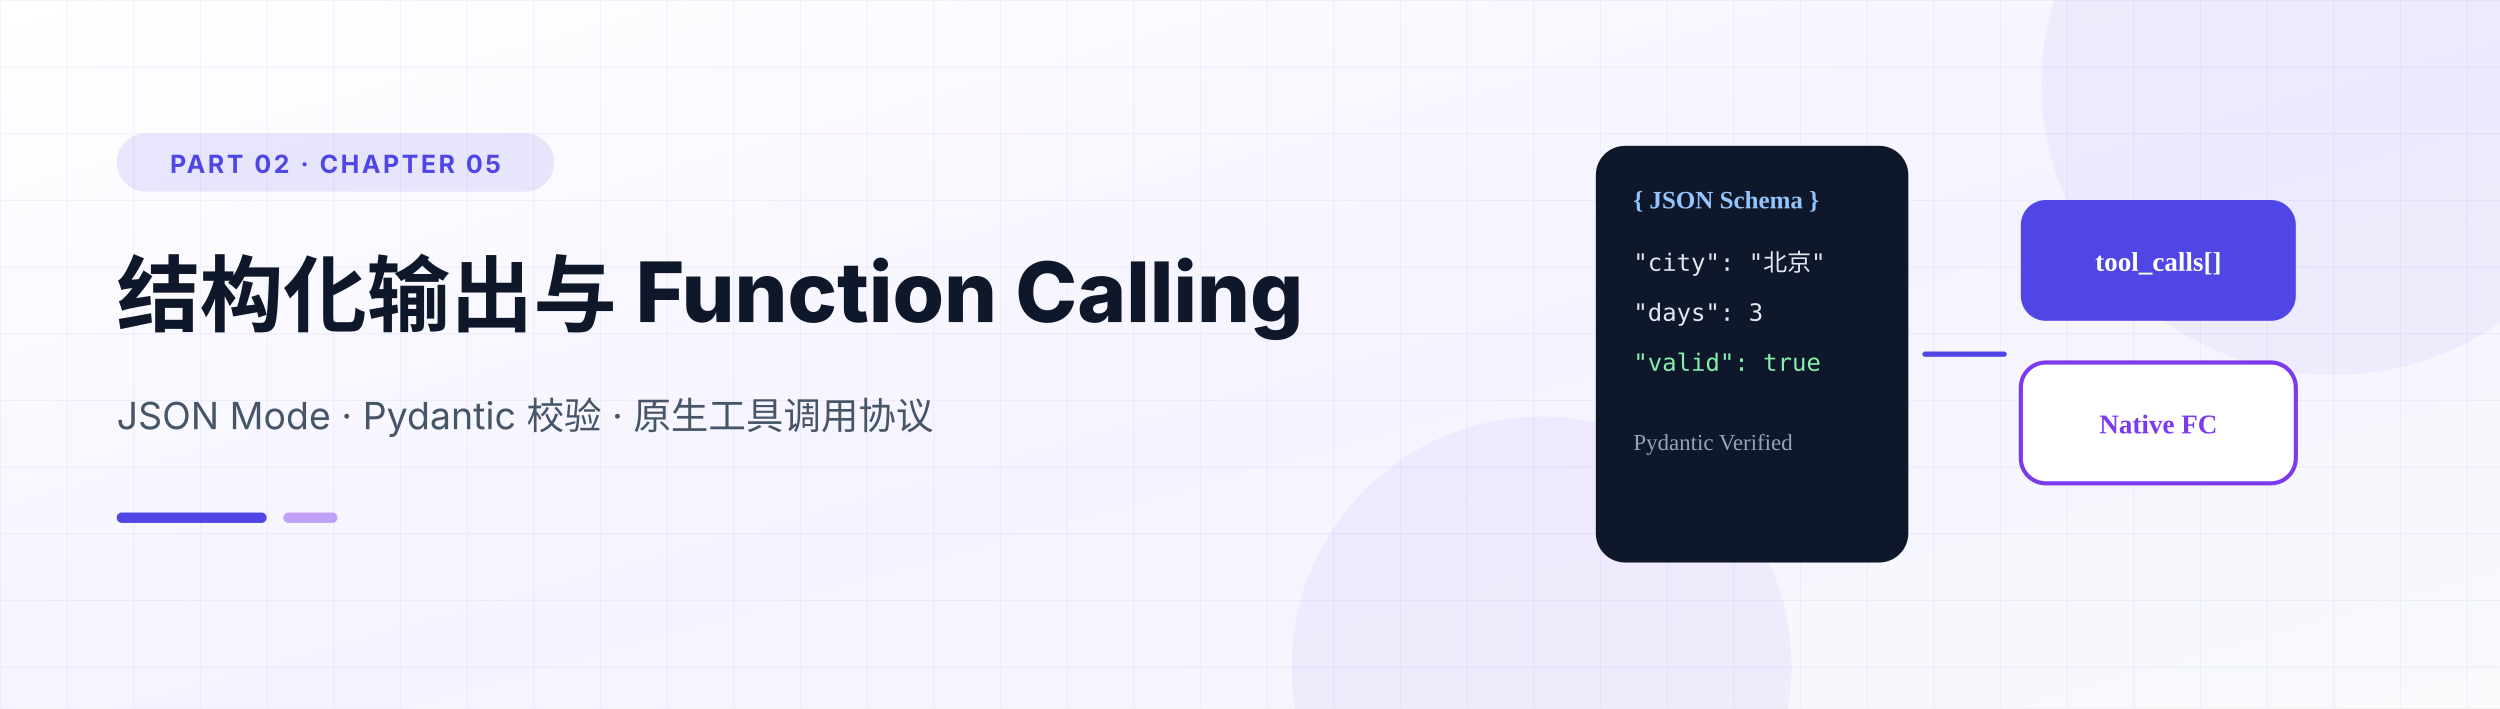
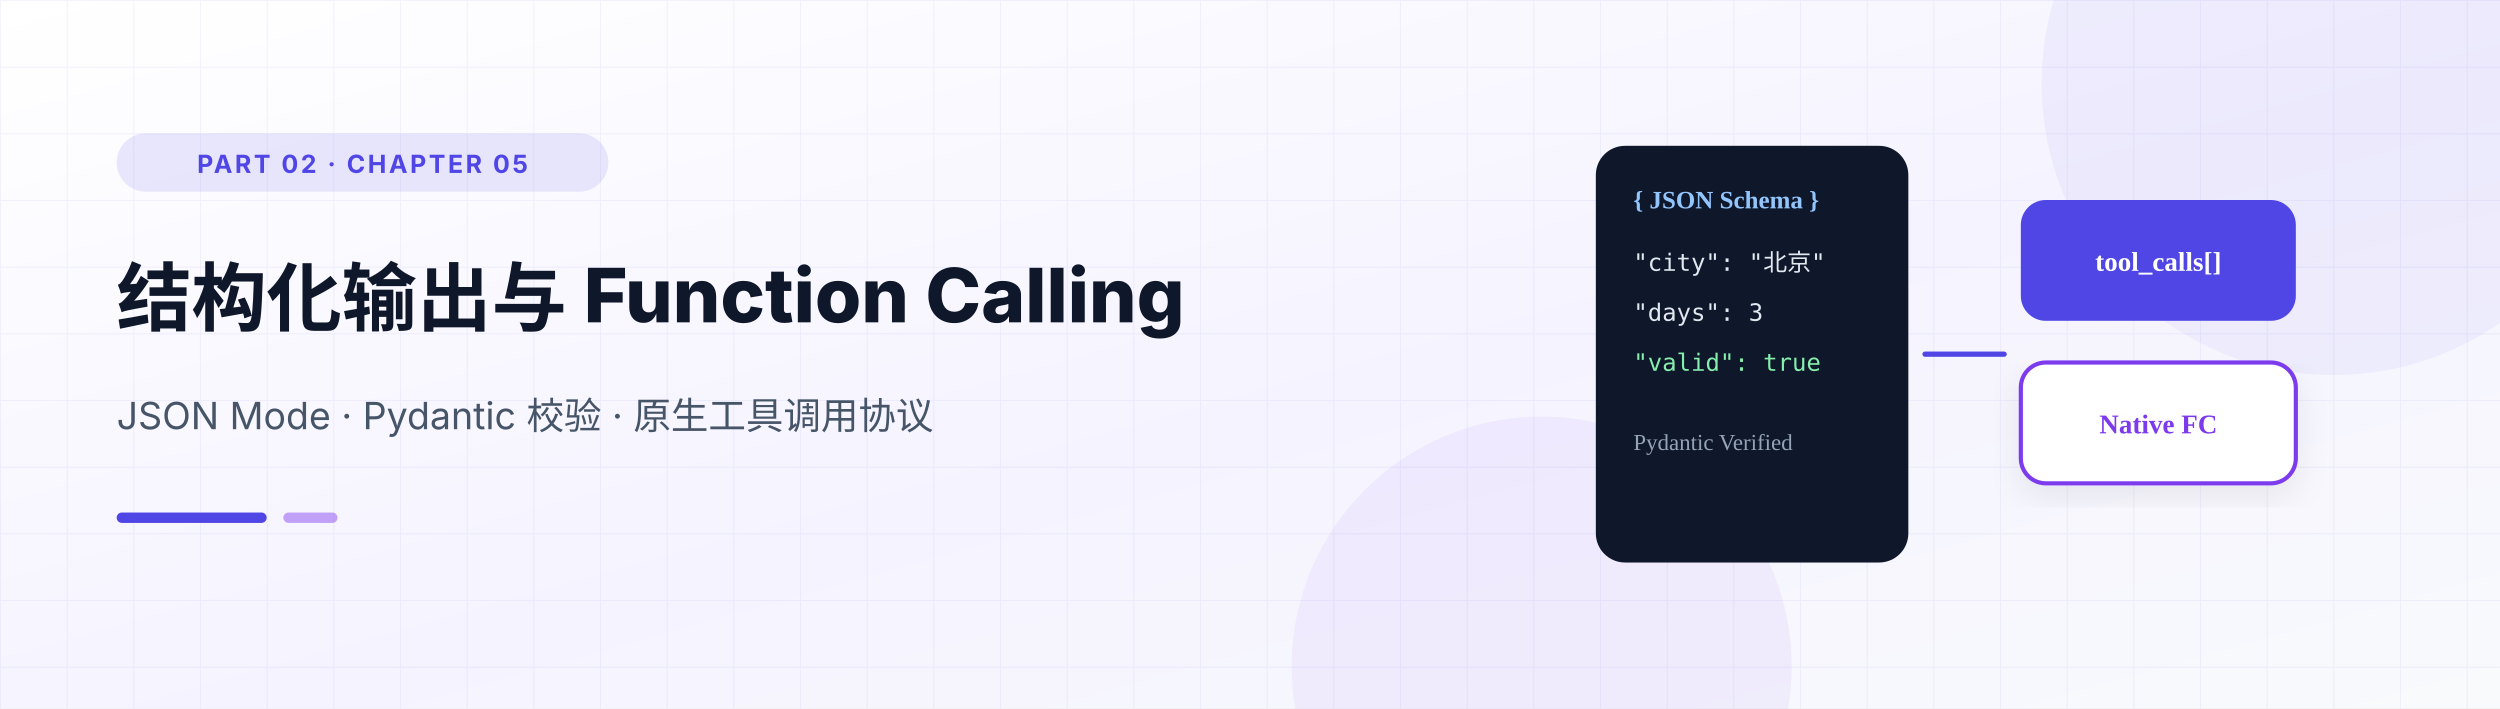
<svg xmlns="http://www.w3.org/2000/svg" viewBox="0 0 1200 340" width="1200" height="340" role="img" aria-label="结构化输出与 Function Calling">
  <defs>
    <linearGradient id="bg" x1="0" y1="0" x2="1" y2="1">
      <stop offset="0%" stop-color="#ffffff" />
      <stop offset="55%" stop-color="#f5f3ff" />
      <stop offset="100%" stop-color="#f8fafc" />
    </linearGradient>
    <pattern id="grid" width="32" height="32" patternUnits="userSpaceOnUse">
      <path d="M 32 0 L 0 0 0 32" fill="none" stroke="#4f46e5" stroke-opacity="0.06" stroke-width="1" />
    </pattern>
+     <filter id="cardShadow" x="-10%" y="-10%" width="125%" height="130%">
+       <feDropShadow dx="0" dy="6" stdDeviation="8" flood-color="#0f172a" flood-opacity="0.07" />
+     </filter>
  </defs>
  <rect width="1200" height="340" fill="url(#bg)" />
  <rect width="1200" height="340" fill="url(#grid)" />
  <circle cx="1120" cy="40" r="140" fill="#4f46e5" opacity="0.06" />
  <circle cx="740" cy="320" r="120" fill="#7c3aed" opacity="0.06" />
-   <rect x="56" y="64" width="210" height="28" rx="14" fill="#4f46e5" opacity="0.12" />
-   <text x="161" y="83" text-anchor="middle" font-family="Inter, -apple-system, PingFang SC, sans-serif" font-size="12" font-weight="700" letter-spacing="1.2" fill="#4f46e5">PART 02 · CHAPTER 05</text>
-   <text x="56" y="156" font-family="Inter, -apple-system, PingFang SC, Microsoft YaHei, sans-serif" font-size="40" font-weight="800" fill="#0f172a">结构化输出与 Function Calling</text>
+   <rect x="56" y="64" width="236" height="28" rx="14" fill="#4f46e5" opacity="0.12" />
+   <text x="174" y="83" text-anchor="middle" font-family="Inter, -apple-system, PingFang SC, sans-serif" font-size="12" font-weight="700" letter-spacing="1.2" fill="#4f46e5">PART 02 · CHAPTER 05</text>
+   <text x="56" y="156" font-family="Inter, -apple-system, PingFang SC, Microsoft YaHei, sans-serif" font-size="36" font-weight="800" fill="#0f172a">结构化输出与 Function Calling</text>
  <text x="56" y="206" font-family="Inter, -apple-system, PingFang SC, Microsoft YaHei, sans-serif" font-size="18" fill="#475569">JSON Mode · Pydantic 校验 · 原生工具调用协议</text>
  <rect x="56" y="246" width="72" height="5" rx="2.5" fill="#4f46e5" />
  <rect x="136" y="246" width="26" height="5" rx="2.5" fill="#7c3aed" opacity="0.45" />
  <rect x="766" y="70" width="150" height="200" rx="14" fill="#0f172a" />
  <text x="784" y="100" font-size="12" font-weight="700" fill="#93c5fd">{ JSON Schema }</text>
  <text x="784" y="130" font-size="11.5" font-family="monospace" fill="#e2e8f0">"city": "北京"</text>
  <text x="784" y="154" font-size="11.5" font-family="monospace" fill="#e2e8f0">"days": 3</text>
  <text x="784" y="178" font-size="11.5" font-family="monospace" fill="#86efac">"valid": true</text>
  <text x="784" y="216" font-size="11" fill="#94a3b8">Pydantic Verified</text>
  <path d="M924 170 H962" stroke="#4f46e5" stroke-width="2.5" stroke-linecap="round" />
  <rect x="970" y="96" width="132" height="58" rx="12" fill="#4f46e5" />
  <text x="1036" y="130" text-anchor="middle" font-size="13" font-weight="700" fill="#fff">tool_calls[]</text>
-   <rect x="970" y="174" width="132" height="58" rx="12" fill="#fff" stroke="#7c3aed" stroke-width="2" />
+   <rect x="970" y="174" width="132" height="58" rx="12" fill="#fff" stroke="#7c3aed" stroke-width="2" filter="url(#cardShadow)" />
  <text x="1036" y="208" text-anchor="middle" font-size="13" font-weight="700" fill="#7c3aed">Native FC</text>
</svg>
